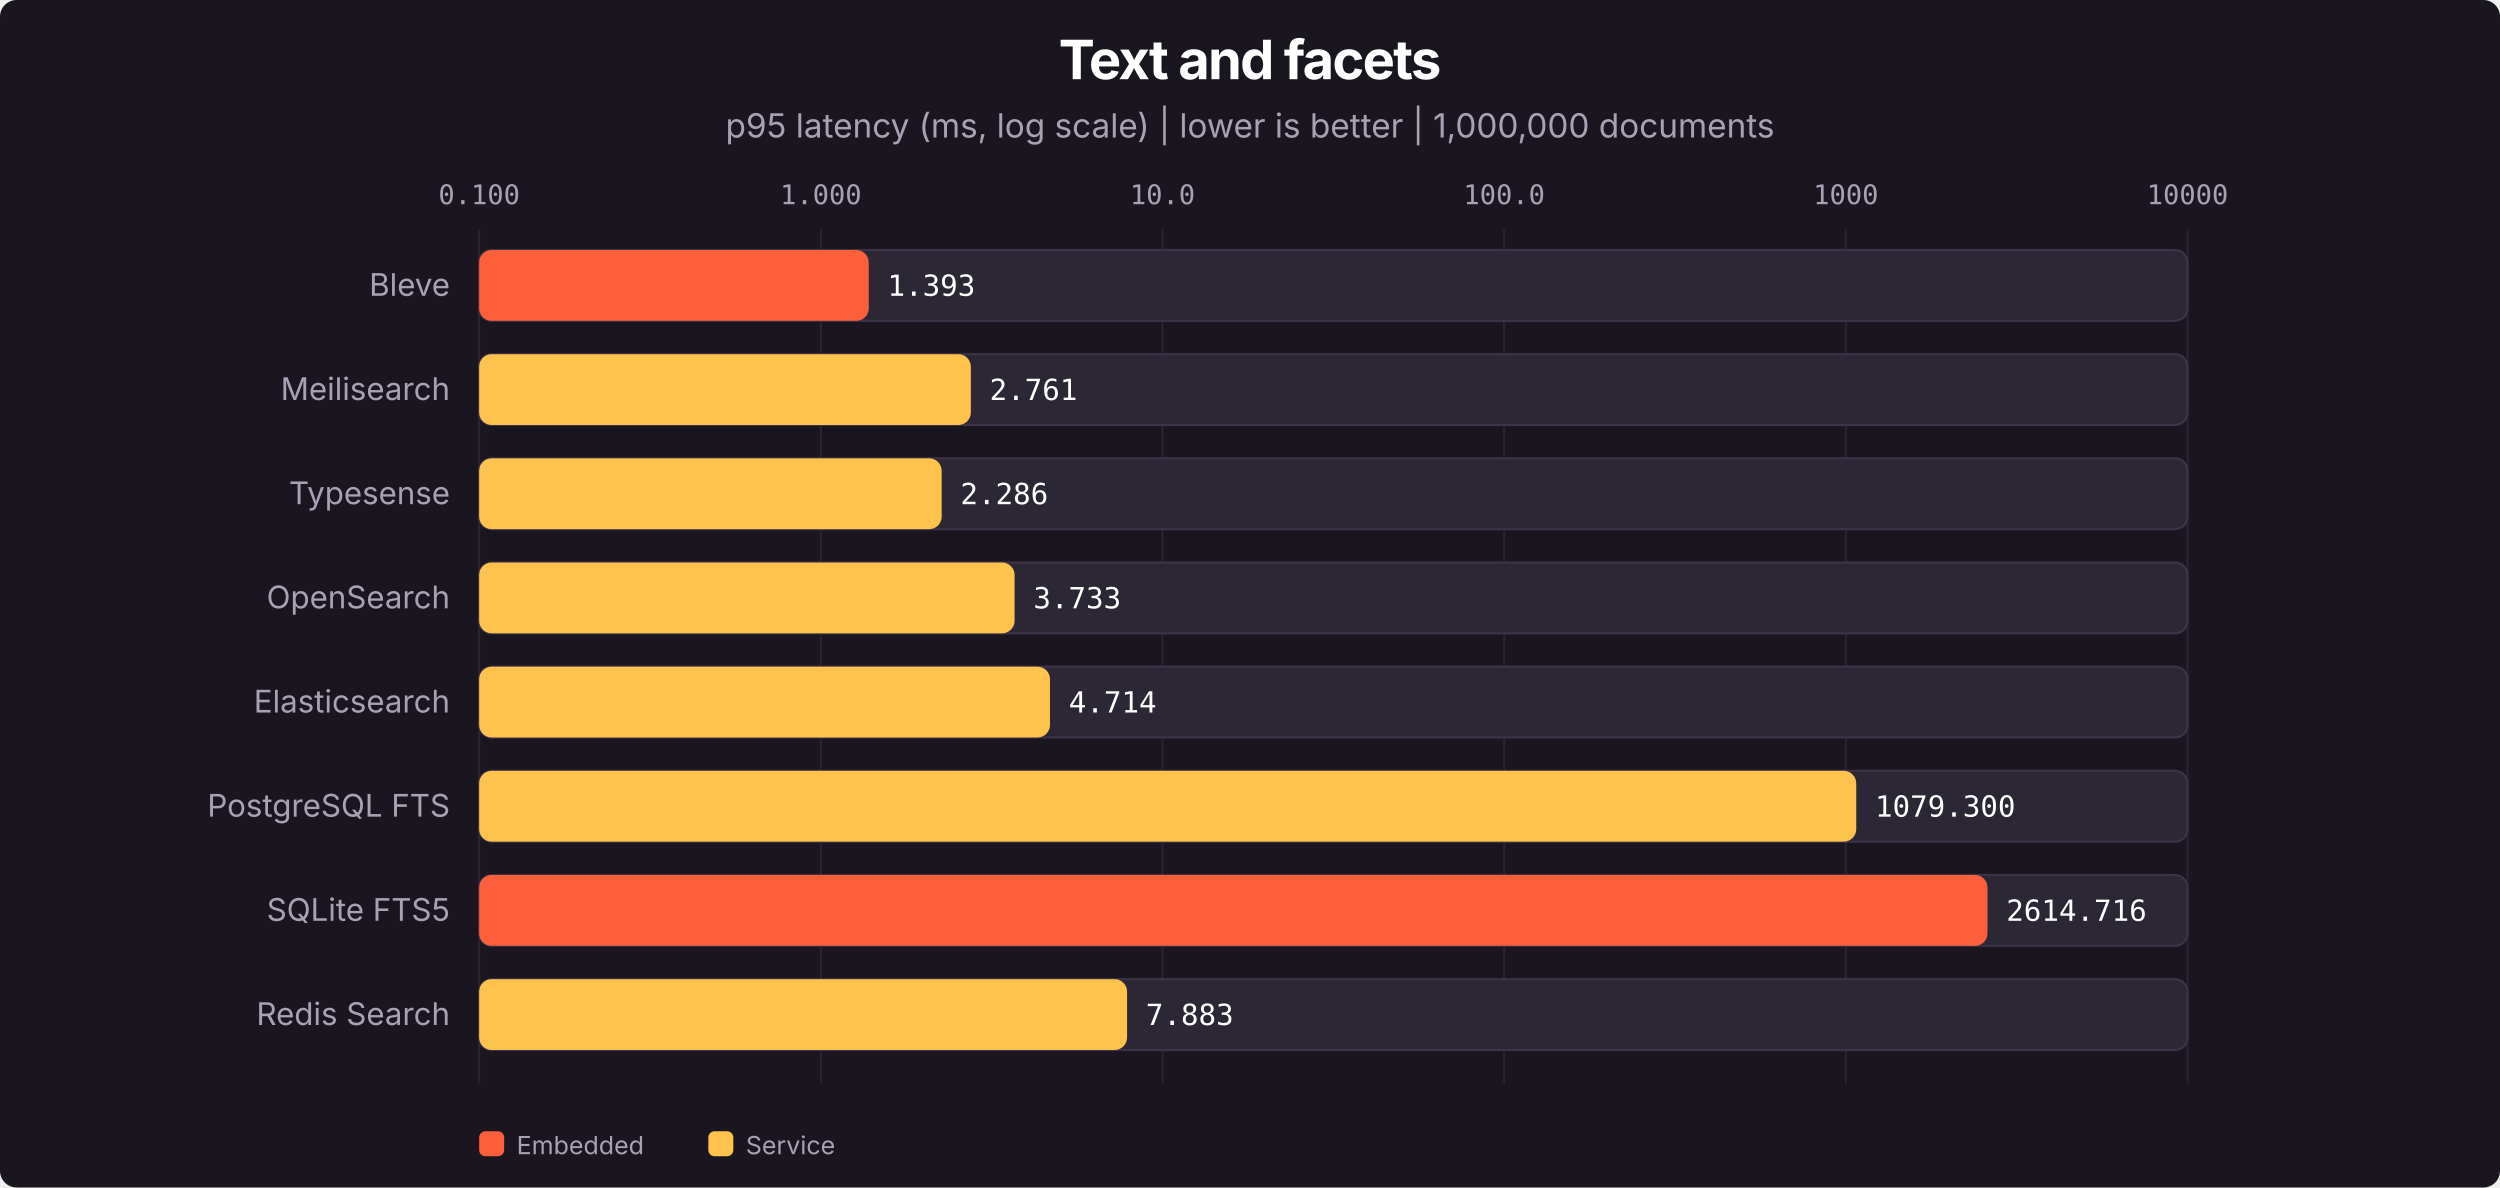
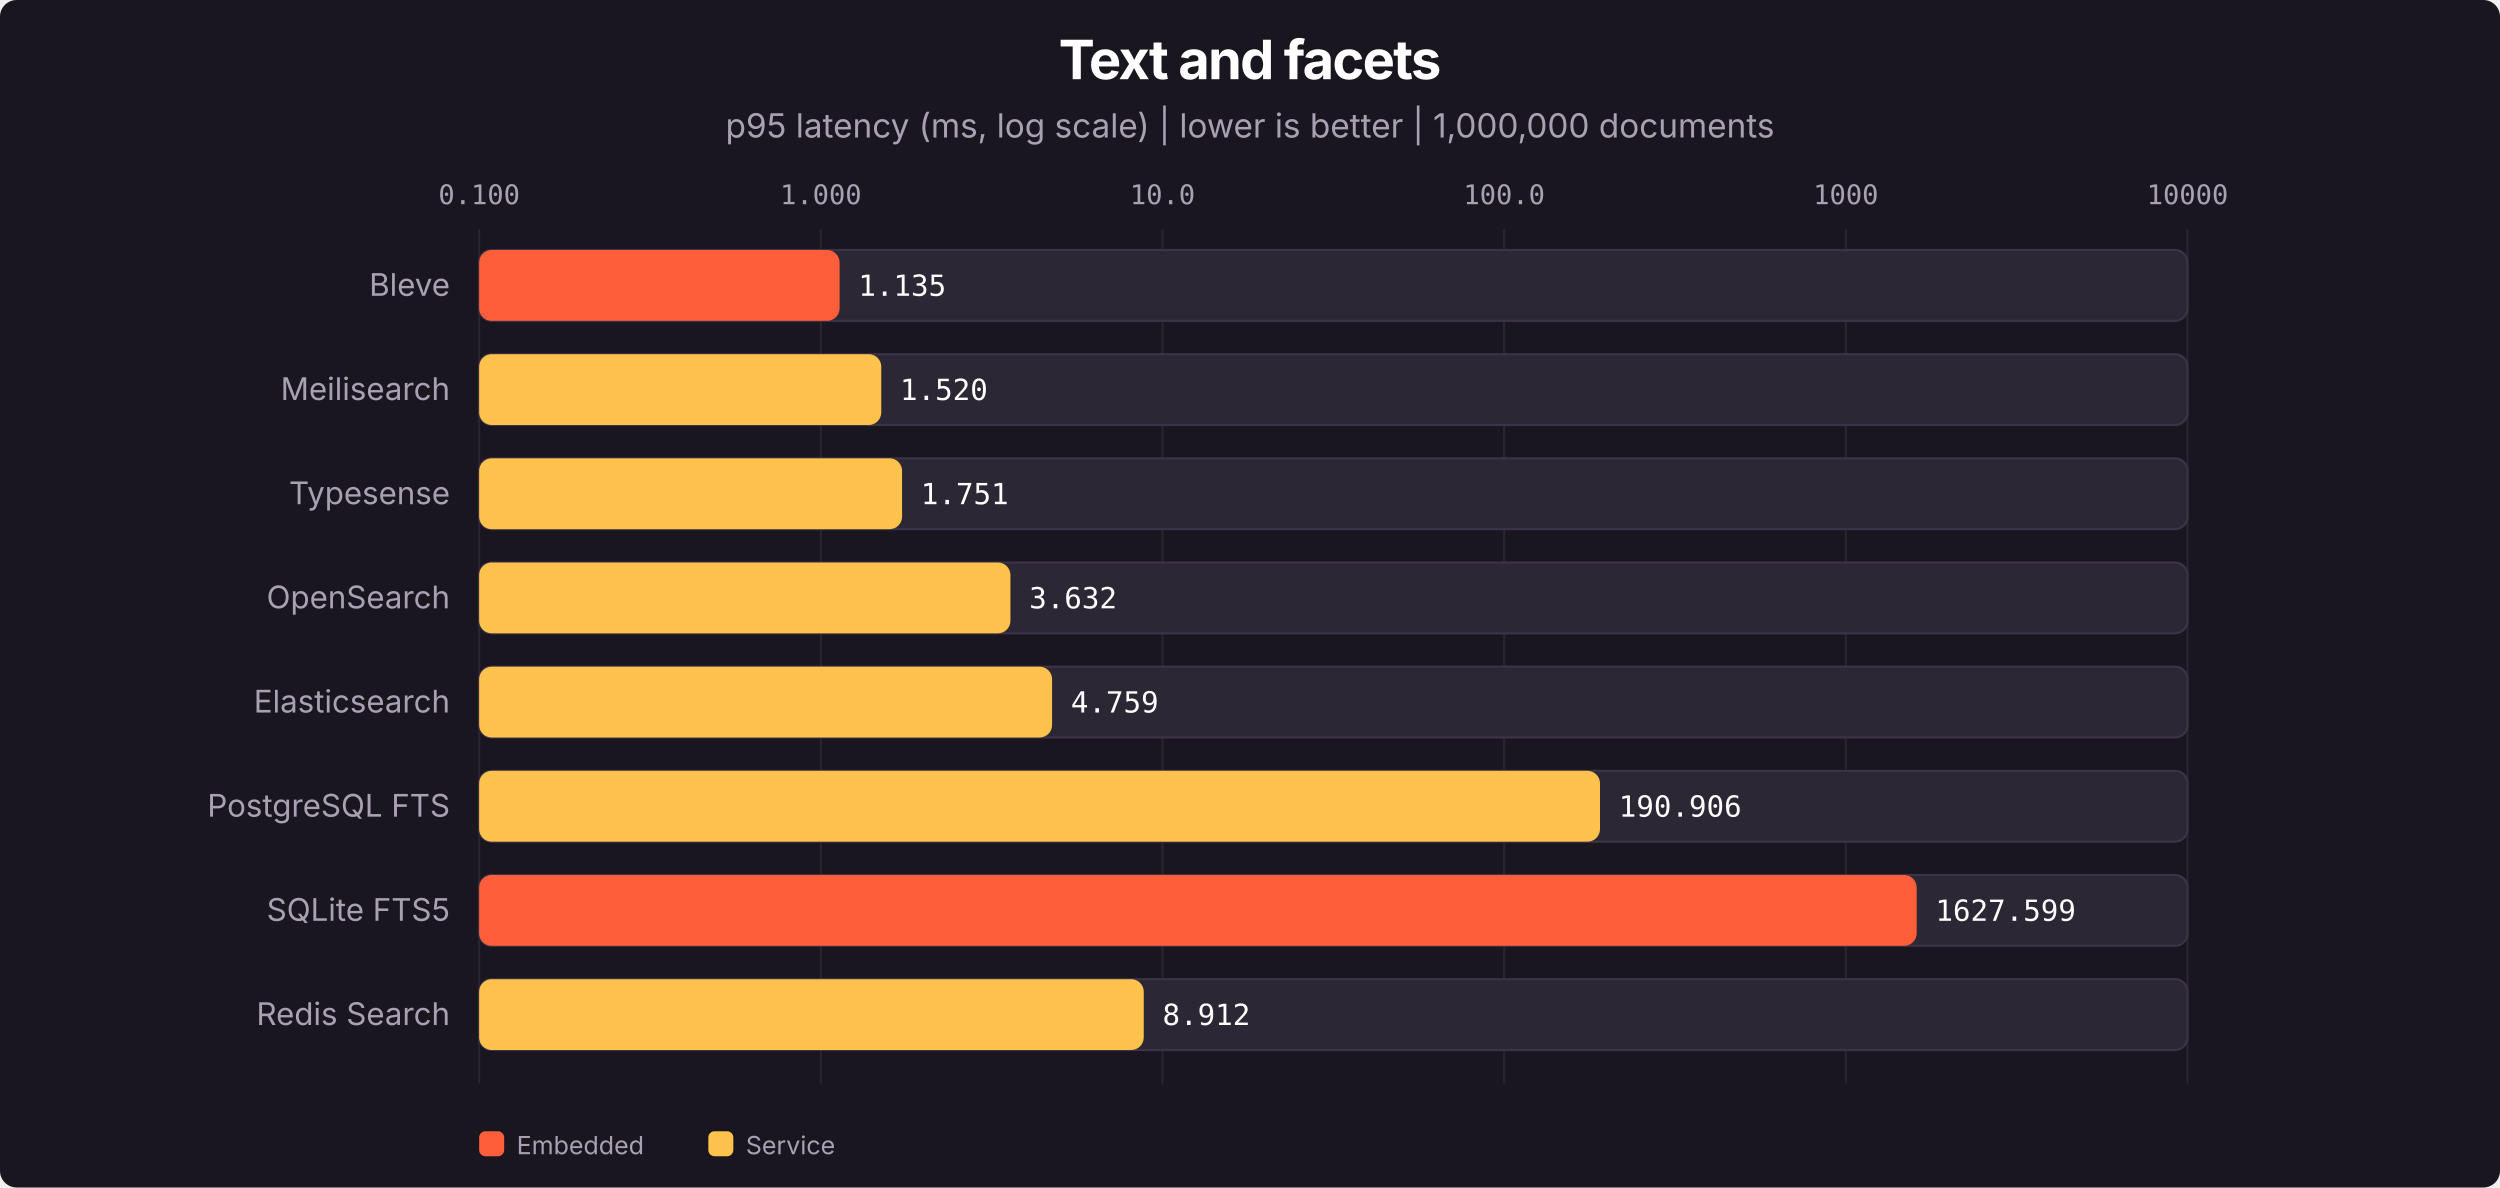
<svg xmlns="http://www.w3.org/2000/svg" width="1200" height="570" viewBox="0 0 1200 570" role="img" aria-labelledby="title description">
  <rect width="100%" height="100%" rx="8" fill="#1A1620" />
  <text x="600" y="38" text-anchor="middle" fill="#FFFFFF" font-size="26" font-weight="700" letter-spacing="-0.8" font-family="Space Grotesk, Inter, system-ui, sans-serif">Text and facets</text>
  <text x="600" y="66" text-anchor="middle" fill="#A9A1B3" font-size="16" font-family="Inter, system-ui, sans-serif">p95 latency (ms, log scale) | lower is better | 1,000,000 documents</text>
  <line x1="230" y1="110" x2="230" y2="520" stroke="#2A2333" />
  <text x="230" y="98" text-anchor="middle" fill="#A9A1B3" font-size="13" font-family="JetBrains Mono, ui-monospace, monospace">0.100</text>
  <line x1="394" y1="110" x2="394" y2="520" stroke="#2A2333" />
  <text x="394" y="98" text-anchor="middle" fill="#A9A1B3" font-size="13" font-family="JetBrains Mono, ui-monospace, monospace">1.000</text>
  <line x1="558" y1="110" x2="558" y2="520" stroke="#2A2333" />
  <text x="558" y="98" text-anchor="middle" fill="#A9A1B3" font-size="13" font-family="JetBrains Mono, ui-monospace, monospace">10.0</text>
  <line x1="722" y1="110" x2="722" y2="520" stroke="#2A2333" />
  <text x="722" y="98" text-anchor="middle" fill="#A9A1B3" font-size="13" font-family="JetBrains Mono, ui-monospace, monospace">100.0</text>
  <line x1="886" y1="110" x2="886" y2="520" stroke="#2A2333" />
  <text x="886" y="98" text-anchor="middle" fill="#A9A1B3" font-size="13" font-family="JetBrains Mono, ui-monospace, monospace">1000</text>
  <line x1="1050" y1="110" x2="1050" y2="520" stroke="#2A2333" />
  <text x="1050" y="98" text-anchor="middle" fill="#A9A1B3" font-size="13" font-family="JetBrains Mono, ui-monospace, monospace">10000</text>
  <text x="216" y="142" text-anchor="end" fill="#A9A1B3" font-size="15" font-family="Inter, system-ui, sans-serif">Bleve</text>
  <rect x="230" y="120" width="820" height="34" rx="6" fill="#2C2734" stroke="#3D3349" />
-   <rect x="230" y="120" width="187" height="34" rx="6" fill="#FF5E3A" />
-   <text x="426" y="142" fill="#FFFFFF" font-size="14" font-family="JetBrains Mono, ui-monospace, monospace">1.393</text>
+   <rect x="230" y="120" width="173" height="34" rx="6" fill="#FF5E3A" />
+   <text x="412" y="142" fill="#FFFFFF" font-size="14" font-family="JetBrains Mono, ui-monospace, monospace">1.135</text>
  <text x="216" y="192" text-anchor="end" fill="#A9A1B3" font-size="15" font-family="Inter, system-ui, sans-serif">Meilisearch</text>
  <rect x="230" y="170" width="820" height="34" rx="6" fill="#2C2734" stroke="#3D3349" />
-   <rect x="230" y="170" width="236" height="34" rx="6" fill="#FFC24D" />
-   <text x="475" y="192" fill="#FFFFFF" font-size="14" font-family="JetBrains Mono, ui-monospace, monospace">2.761</text>
+   <rect x="230" y="170" width="193" height="34" rx="6" fill="#FFC24D" />
+   <text x="432" y="192" fill="#FFFFFF" font-size="14" font-family="JetBrains Mono, ui-monospace, monospace">1.520</text>
  <text x="216" y="242" text-anchor="end" fill="#A9A1B3" font-size="15" font-family="Inter, system-ui, sans-serif">Typesense</text>
  <rect x="230" y="220" width="820" height="34" rx="6" fill="#2C2734" stroke="#3D3349" />
-   <rect x="230" y="220" width="222" height="34" rx="6" fill="#FFC24D" />
-   <text x="461" y="242" fill="#FFFFFF" font-size="14" font-family="JetBrains Mono, ui-monospace, monospace">2.286</text>
+   <rect x="230" y="220" width="203" height="34" rx="6" fill="#FFC24D" />
+   <text x="442" y="242" fill="#FFFFFF" font-size="14" font-family="JetBrains Mono, ui-monospace, monospace">1.751</text>
  <text x="216" y="292" text-anchor="end" fill="#A9A1B3" font-size="15" font-family="Inter, system-ui, sans-serif">OpenSearch</text>
  <rect x="230" y="270" width="820" height="34" rx="6" fill="#2C2734" stroke="#3D3349" />
-   <rect x="230" y="270" width="257" height="34" rx="6" fill="#FFC24D" />
-   <text x="496" y="292" fill="#FFFFFF" font-size="14" font-family="JetBrains Mono, ui-monospace, monospace">3.733</text>
+   <rect x="230" y="270" width="255" height="34" rx="6" fill="#FFC24D" />
+   <text x="494" y="292" fill="#FFFFFF" font-size="14" font-family="JetBrains Mono, ui-monospace, monospace">3.632</text>
  <text x="216" y="342" text-anchor="end" fill="#A9A1B3" font-size="15" font-family="Inter, system-ui, sans-serif">Elasticsearch</text>
  <rect x="230" y="320" width="820" height="34" rx="6" fill="#2C2734" stroke="#3D3349" />
-   <rect x="230" y="320" width="274" height="34" rx="6" fill="#FFC24D" />
-   <text x="513" y="342" fill="#FFFFFF" font-size="14" font-family="JetBrains Mono, ui-monospace, monospace">4.714</text>
+   <rect x="230" y="320" width="275" height="34" rx="6" fill="#FFC24D" />
+   <text x="514" y="342" fill="#FFFFFF" font-size="14" font-family="JetBrains Mono, ui-monospace, monospace">4.759</text>
  <text x="216" y="392" text-anchor="end" fill="#A9A1B3" font-size="15" font-family="Inter, system-ui, sans-serif">PostgreSQL FTS</text>
  <rect x="230" y="370" width="820" height="34" rx="6" fill="#2C2734" stroke="#3D3349" />
-   <rect x="230" y="370" width="661" height="34" rx="6" fill="#FFC24D" />
-   <text x="900" y="392" fill="#FFFFFF" font-size="14" font-family="JetBrains Mono, ui-monospace, monospace">1079.300</text>
+   <rect x="230" y="370" width="538" height="34" rx="6" fill="#FFC24D" />
+   <text x="777" y="392" fill="#FFFFFF" font-size="14" font-family="JetBrains Mono, ui-monospace, monospace">190.906</text>
  <text x="216" y="442" text-anchor="end" fill="#A9A1B3" font-size="15" font-family="Inter, system-ui, sans-serif">SQLite FTS5</text>
  <rect x="230" y="420" width="820" height="34" rx="6" fill="#2C2734" stroke="#3D3349" />
-   <rect x="230" y="420" width="724" height="34" rx="6" fill="#FF5E3A" />
-   <text x="963" y="442" fill="#FFFFFF" font-size="14" font-family="JetBrains Mono, ui-monospace, monospace">2614.716</text>
+   <rect x="230" y="420" width="690" height="34" rx="6" fill="#FF5E3A" />
+   <text x="929" y="442" fill="#FFFFFF" font-size="14" font-family="JetBrains Mono, ui-monospace, monospace">1627.599</text>
  <text x="216" y="492" text-anchor="end" fill="#A9A1B3" font-size="15" font-family="Inter, system-ui, sans-serif">Redis Search</text>
  <rect x="230" y="470" width="820" height="34" rx="6" fill="#2C2734" stroke="#3D3349" />
-   <rect x="230" y="470" width="311" height="34" rx="6" fill="#FFC24D" />
-   <text x="550" y="492" fill="#FFFFFF" font-size="14" font-family="JetBrains Mono, ui-monospace, monospace">7.883</text>
+   <rect x="230" y="470" width="319" height="34" rx="6" fill="#FFC24D" />
+   <text x="558" y="492" fill="#FFFFFF" font-size="14" font-family="JetBrains Mono, ui-monospace, monospace">8.912</text>
  <rect x="230" y="543" width="12" height="12" rx="3" fill="#FF5E3A" />
  <text x="248" y="554" fill="#A9A1B3" font-size="12" font-family="Inter, system-ui, sans-serif">Embedded</text>
  <rect x="340" y="543" width="12" height="12" rx="3" fill="#FFC24D" />
  <text x="358" y="554" fill="#A9A1B3" font-size="12" font-family="Inter, system-ui, sans-serif">Service</text>
</svg>
